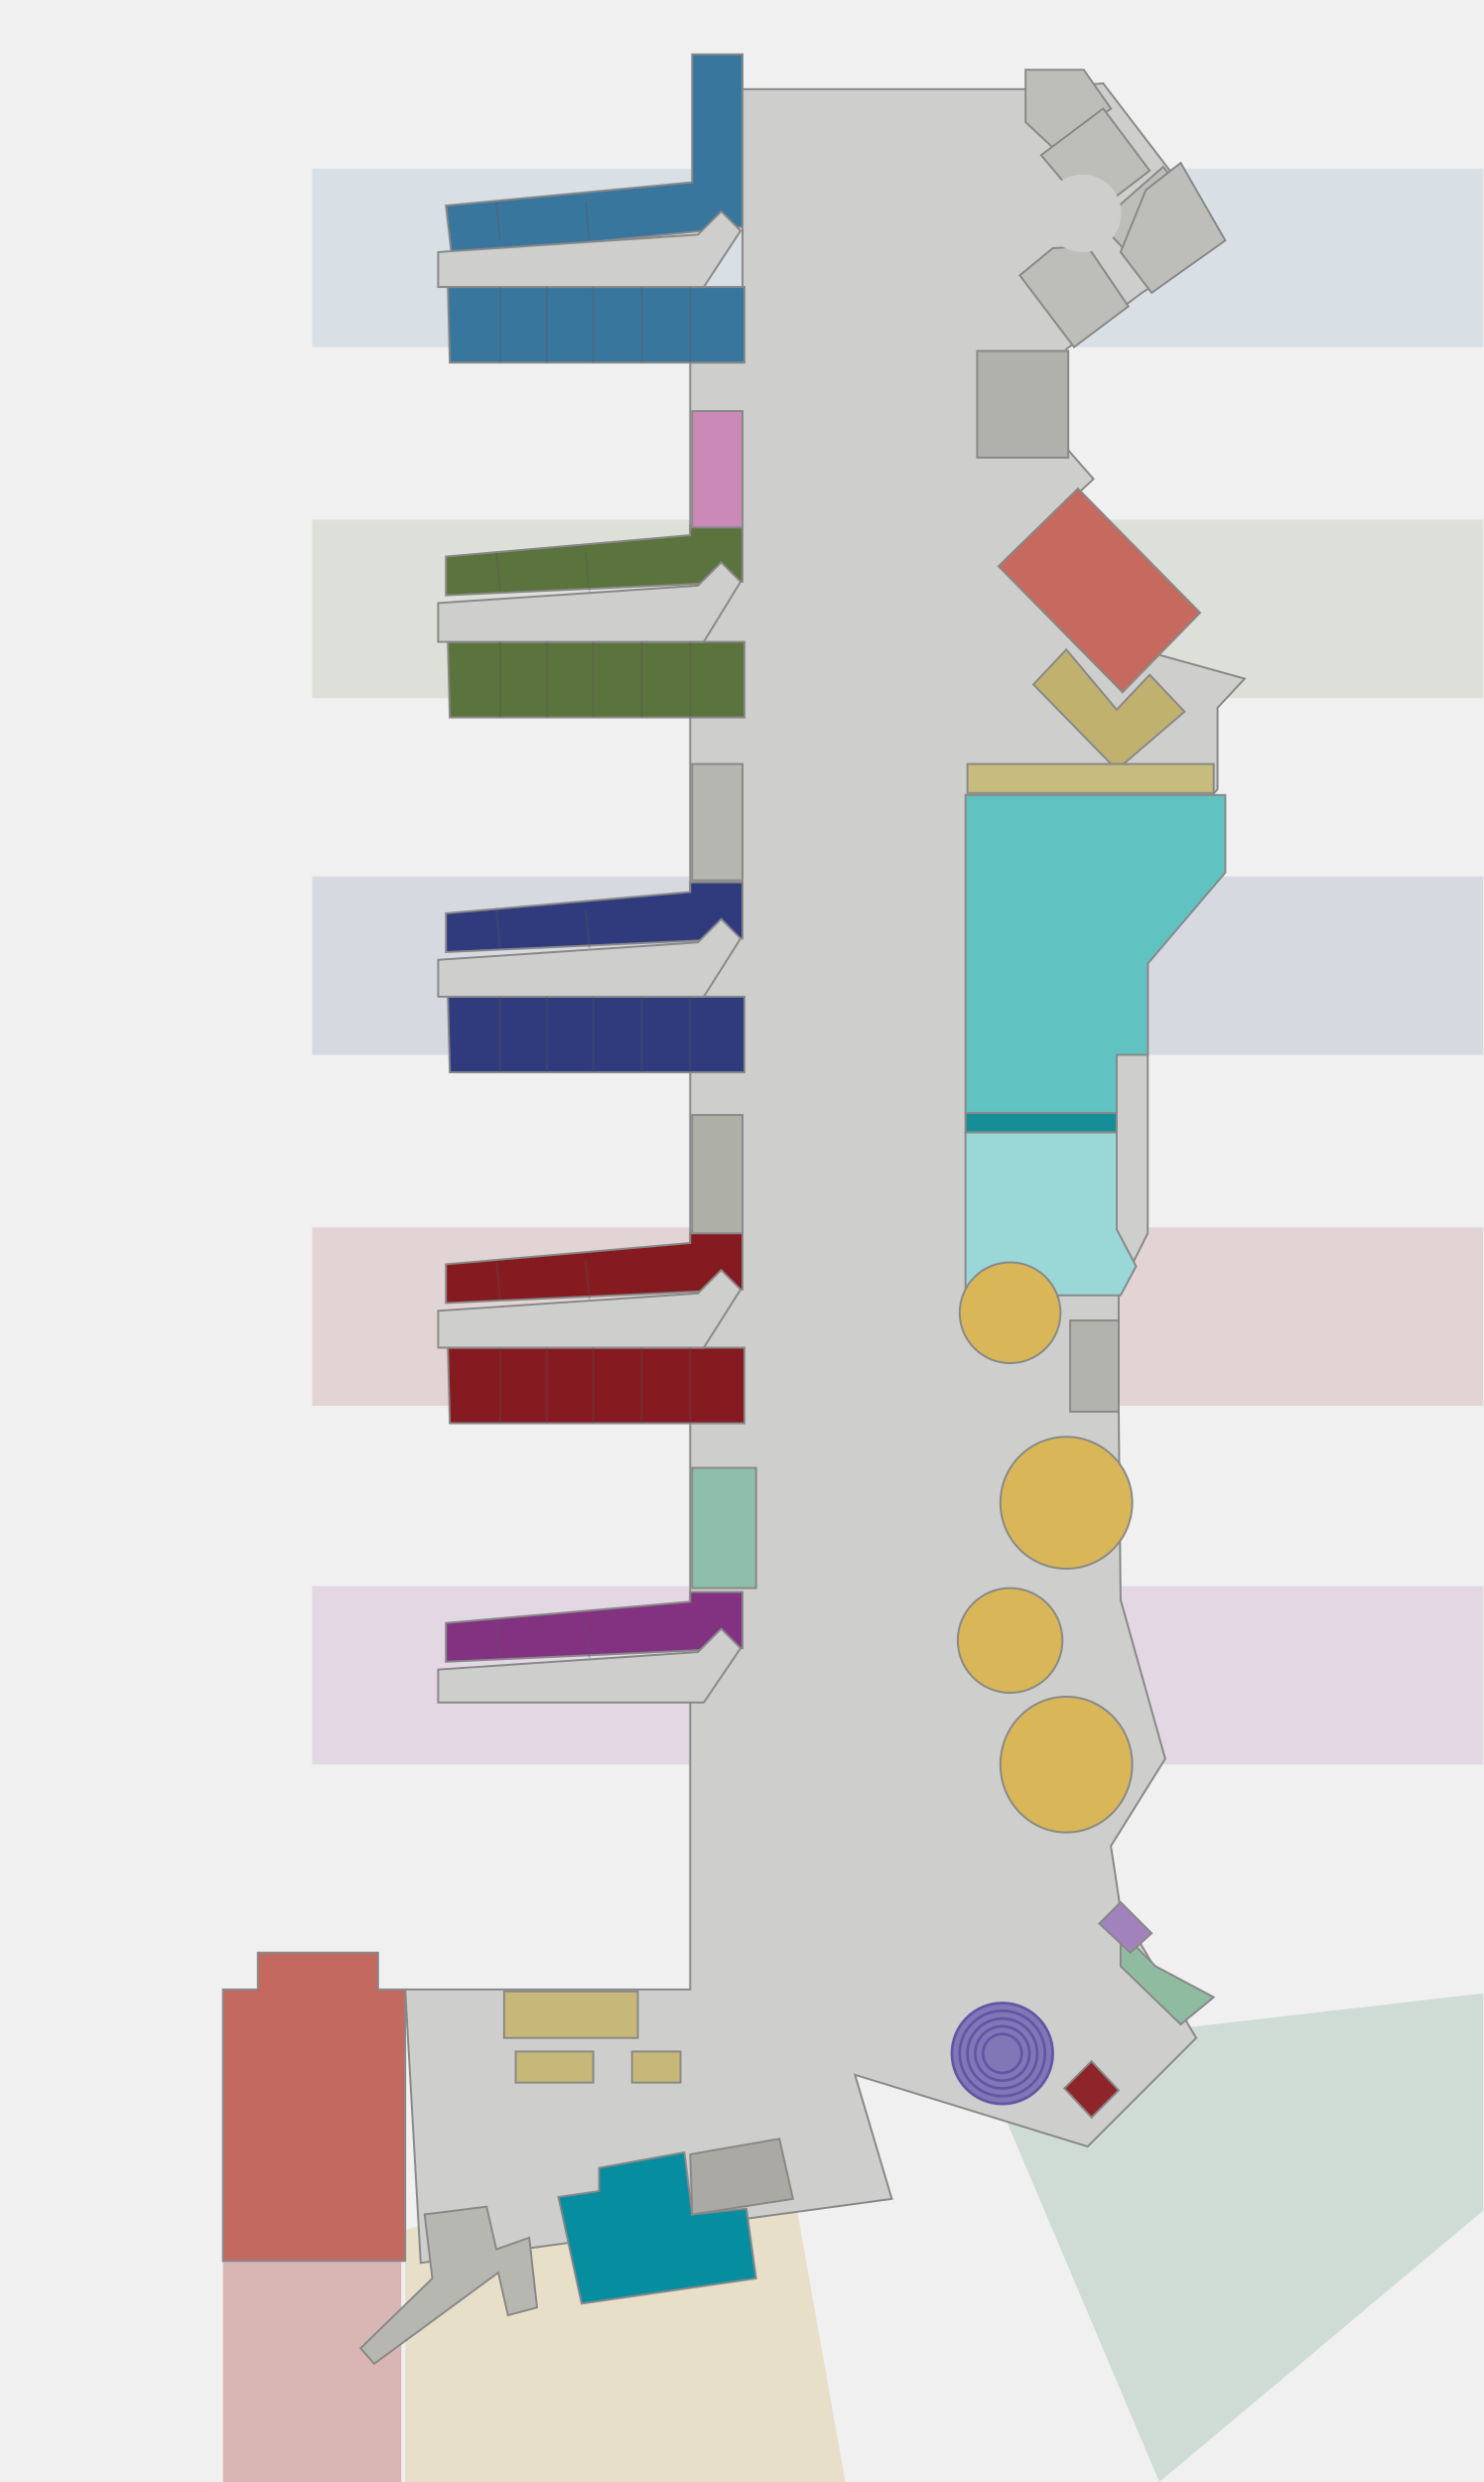
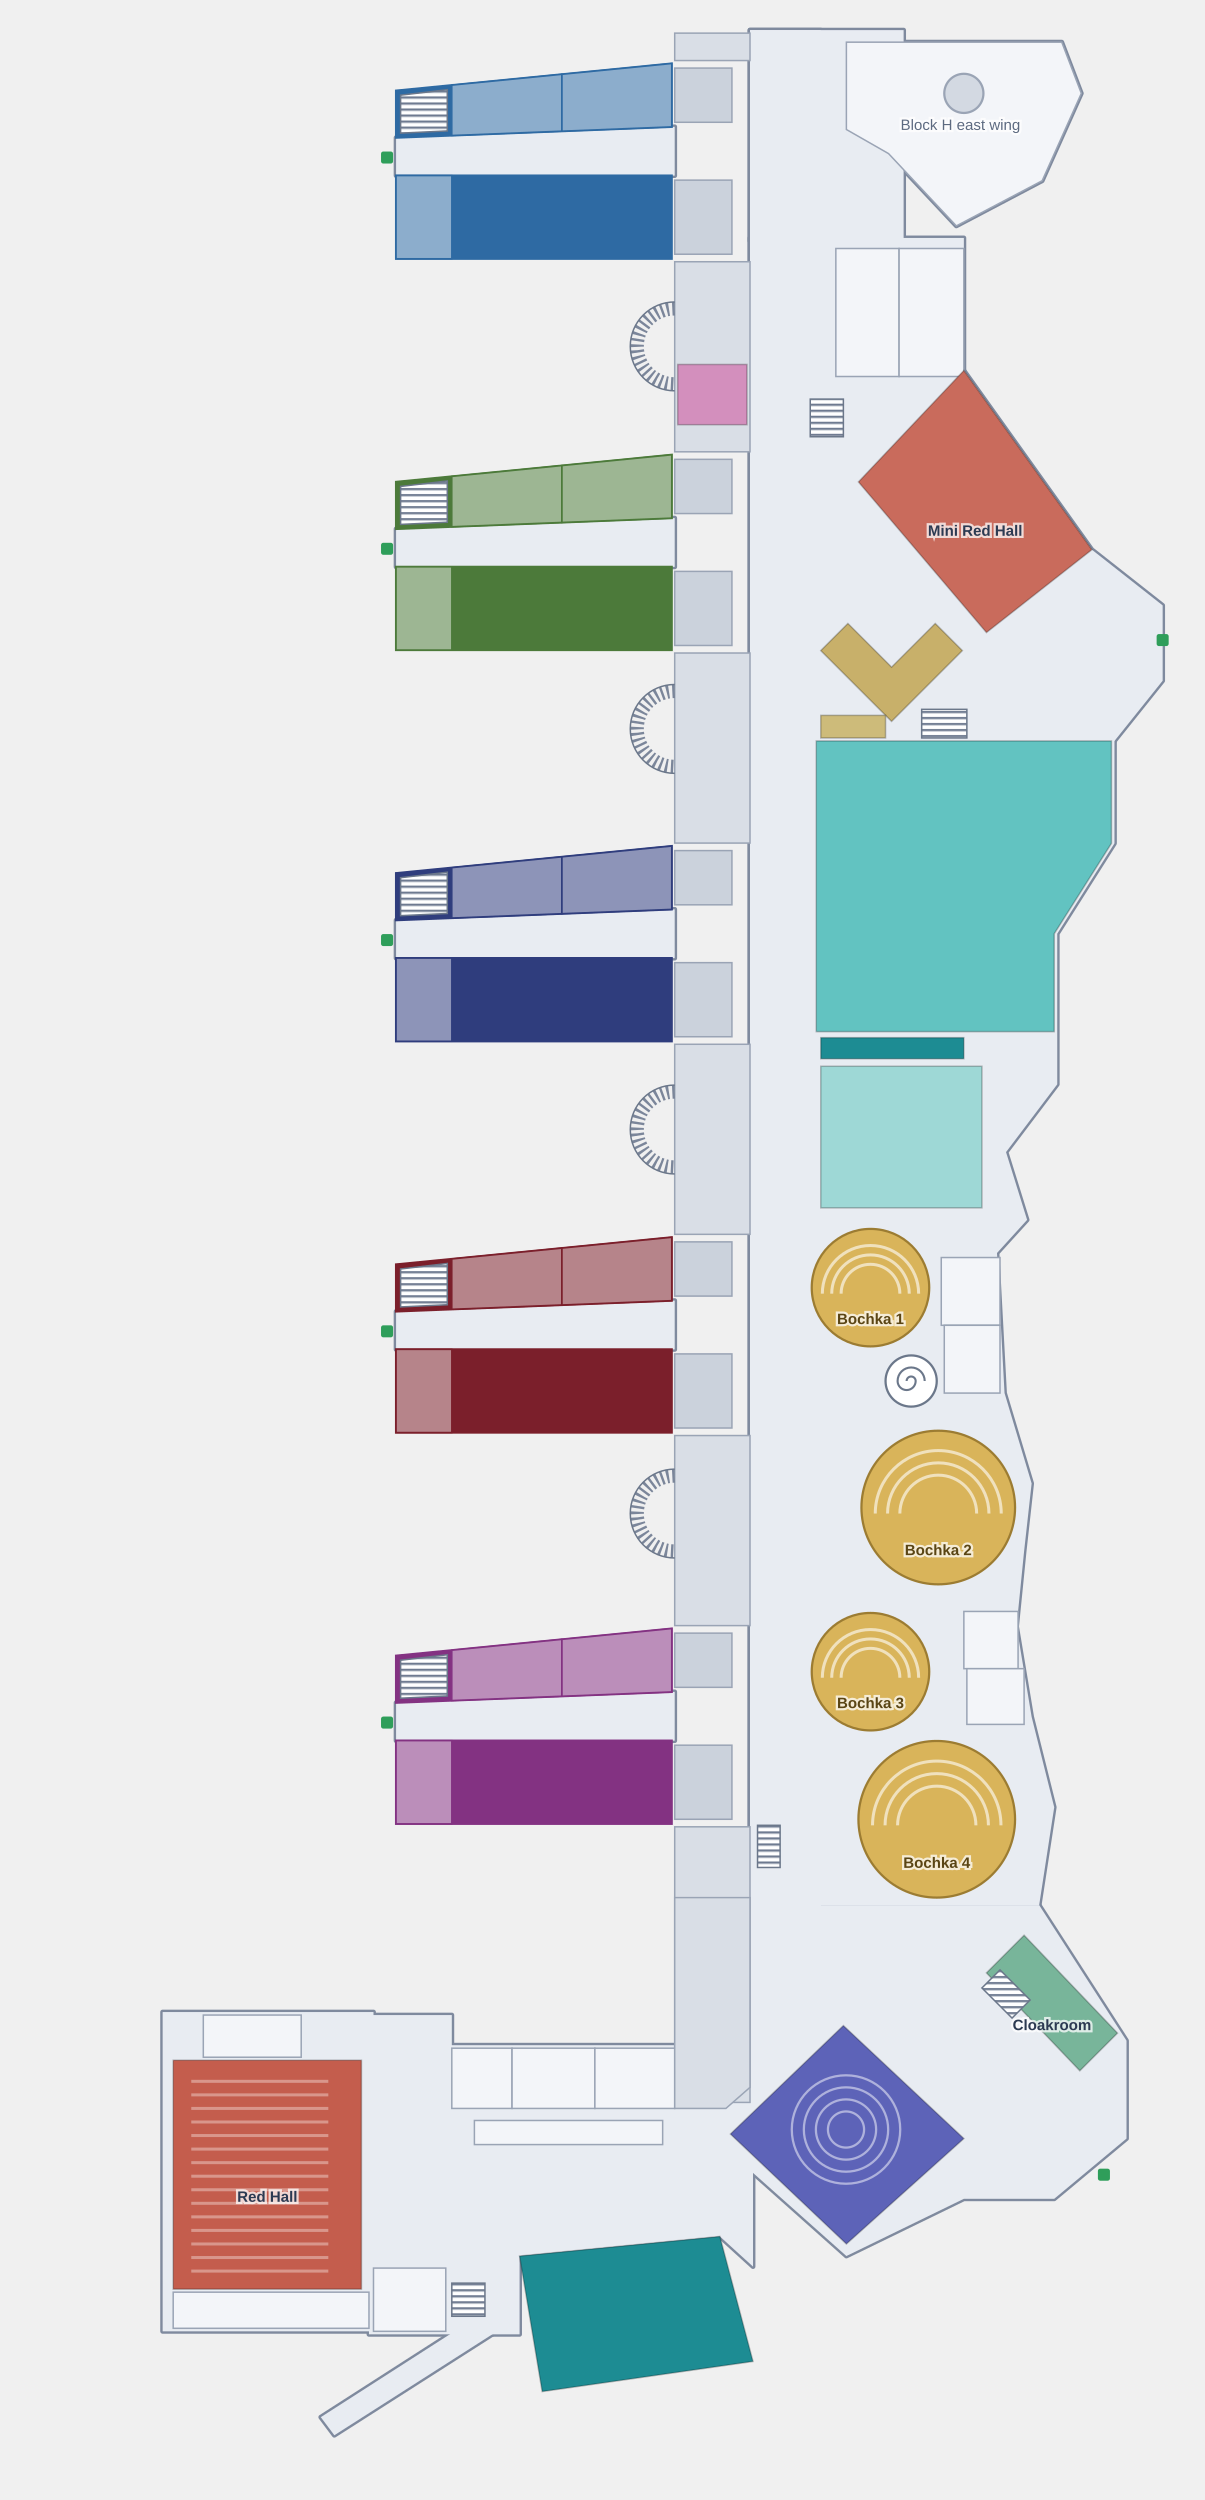
- <svg xmlns="http://www.w3.org/2000/svg" width="765" height="1280" viewBox="0 0 765 1280" role="img" aria-labelledby="title desc">
-   <g id="faculty-background-bands">
-     <rect id="band-D" x="161" y="818" width="604" height="92" fill="#833282" opacity=".13" />
-     <rect id="band-E" x="161" y="633" width="604" height="92" fill="#851b20" opacity=".13" />
-     <rect id="band-F" x="161" y="452" width="604" height="92" fill="#303b7d" opacity=".13" />
-     <rect id="band-G" x="161" y="268" width="604" height="92" fill="#5b733c" opacity=".13" />
-     <rect id="band-H" x="161" y="87" width="604" height="92" fill="#38769e" opacity=".13" />
-     <polygon id="band-A" points="115,1134 207,1134 207,1280 115,1280" fill="#b75f59" opacity=".4" />
-     <polygon id="band-B" points="209,1150 403,1094 436,1280 209,1280" fill="#dbc68e" opacity=".4" />
-     <polygon id="band-C" points="504,1058 765,1028 765,1140 598,1280" fill="#9abdad" opacity=".4" />
-   </g>
-   <g id="structural-drawing">
-     <polygon id="corridor-main" points="383,46 529,46 569,43 631,124 589,151 550,180 550,231 564,247 546,264 552,325 642,350 628,365 628,407 592,448 592,636 577,666 577,727 578,825 601,907 573,952 578,985 617,1051 561,1107 441,1070 460,1134 217,1167 209,1026 356,1026 356,187 383,187" fill="#cececc" stroke="#888888" stroke-width="1" />
-     <polygon id="h-upper-grey" points="451,36 481,36 495,56 466,77 451,63" fill="#bdbdb9" transform="translate(78 0)" stroke="#888888" stroke-width="1" />
-     <polygon id="h-upper-rooms" points="459,80 491,56 515,88 485,111" fill="#bdbdb9" transform="translate(78 0)" stroke="#888888" stroke-width="1" />
-     <polygon id="h-side-rooms" points="489,115 522,86 541,111 509,136" fill="#bdbdb9" transform="translate(78 0)" stroke="#888888" stroke-width="1" />
-     <polygon id="h-end-rooms" points="513,98 531,84 554,124 516,151 500,130" fill="#bdbdb9" transform="translate(78 0)" stroke="#888888" stroke-width="1" />
-     <polygon id="h-lower-rooms" points="465,128 483,127 504,158 476,179 448,142" fill="#bdbdb9" transform="translate(78 0)" stroke="#888888" stroke-width="1" />
-     <path id="h-round-hub" d="M466 96 A20 20 0 1 1 466 124 L456 132 L447 121 L458 111 L452 101 Z" fill="#cececc" transform="translate(78 0)" />
-     <polygon id="block-D-upper" points="230,837 356,826 356,821 383,821 383,850 230,857" fill="#833282" stroke="#888888" stroke-width="1" />
-     <polygon id="corridor-D" points="226,861 360,852 372,840 382,850 363,878 226,878" fill="#cececc" stroke="#888888" stroke-width="1" />
-     <line x1="256" y1="835" x2="258" y2="855" stroke="#555555" stroke-opacity=".32" />
-     <line x1="302" y1="835" x2="304" y2="855" stroke="#555555" stroke-opacity=".32" />
-     <polygon id="block-E-upper" points="230,652 356,641 356,636 383,636 383,665 230,672" fill="#851b20" stroke="#888888" stroke-width="1" />
-     <polygon id="block-E-lower" points="231,695 384,695 384,734 232,734" fill="#851b20" stroke="#888888" stroke-width="1" />
-     <polygon id="corridor-E" points="226,676 360,667 372,655 382,665 363,695 226,695" fill="#cececc" stroke="#888888" stroke-width="1" />
-     <line x1="258" y1="695" x2="258" y2="734" stroke="#555555" stroke-opacity=".32" />
-     <line x1="282" y1="695" x2="282" y2="734" stroke="#555555" stroke-opacity=".32" />
-     <line x1="306" y1="695" x2="306" y2="734" stroke="#555555" stroke-opacity=".32" />
-     <line x1="331" y1="695" x2="331" y2="734" stroke="#555555" stroke-opacity=".32" />
-     <line x1="356" y1="695" x2="356" y2="734" stroke="#555555" stroke-opacity=".32" />
-     <line x1="256" y1="650" x2="258" y2="670" stroke="#555555" stroke-opacity=".32" />
-     <line x1="302" y1="650" x2="304" y2="670" stroke="#555555" stroke-opacity=".32" />
-     <polygon id="block-F-upper" points="230,471 356,460 356,455 383,455 383,484 230,491" fill="#303b7d" stroke="#888888" stroke-width="1" />
-     <polygon id="block-F-lower" points="231,514 384,514 384,553 232,553" fill="#303b7d" stroke="#888888" stroke-width="1" />
-     <polygon id="corridor-F" points="226,495 360,486 372,474 382,484 363,514 226,514" fill="#cececc" stroke="#888888" stroke-width="1" />
-     <line x1="258" y1="514" x2="258" y2="553" stroke="#555555" stroke-opacity=".32" />
-     <line x1="282" y1="514" x2="282" y2="553" stroke="#555555" stroke-opacity=".32" />
-     <line x1="306" y1="514" x2="306" y2="553" stroke="#555555" stroke-opacity=".32" />
-     <line x1="331" y1="514" x2="331" y2="553" stroke="#555555" stroke-opacity=".32" />
-     <line x1="356" y1="514" x2="356" y2="553" stroke="#555555" stroke-opacity=".32" />
-     <line x1="256" y1="469" x2="258" y2="489" stroke="#555555" stroke-opacity=".32" />
-     <line x1="302" y1="469" x2="304" y2="489" stroke="#555555" stroke-opacity=".32" />
-     <polygon id="block-G-upper" points="230,287 356,276 356,271 383,271 383,300 230,307" fill="#5b733c" stroke="#888888" stroke-width="1" />
-     <polygon id="block-G-lower" points="231,331 384,331 384,370 232,370" fill="#5b733c" stroke="#888888" stroke-width="1" />
-     <polygon id="corridor-G" points="226,311 360,302 372,290 382,300 363,331 226,331" fill="#cececc" stroke="#888888" stroke-width="1" />
-     <line x1="258" y1="331" x2="258" y2="370" stroke="#555555" stroke-opacity=".32" />
-     <line x1="282" y1="331" x2="282" y2="370" stroke="#555555" stroke-opacity=".32" />
-     <line x1="306" y1="331" x2="306" y2="370" stroke="#555555" stroke-opacity=".32" />
-     <line x1="331" y1="331" x2="331" y2="370" stroke="#555555" stroke-opacity=".32" />
-     <line x1="356" y1="331" x2="356" y2="370" stroke="#555555" stroke-opacity=".32" />
-     <line x1="256" y1="285" x2="258" y2="305" stroke="#555555" stroke-opacity=".32" />
-     <line x1="302" y1="285" x2="304" y2="305" stroke="#555555" stroke-opacity=".32" />
-     <polygon id="block-H-upper" points="230,106 357,94 357,28 383,28 383,117 233,132" fill="#38769e" stroke="#888888" stroke-width="1" />
-     <polygon id="block-H-lower" points="231,148 384,148 384,187 232,187" fill="#38769e" stroke="#888888" stroke-width="1" />
-     <polygon id="corridor-H" points="226,130 360,121 372,109 382,119 363,148 226,148" fill="#cececc" stroke="#888888" stroke-width="1" />
-     <line x1="258" y1="148" x2="258" y2="187" stroke="#555555" stroke-opacity=".32" />
-     <line x1="282" y1="148" x2="282" y2="187" stroke="#555555" stroke-opacity=".32" />
-     <line x1="306" y1="148" x2="306" y2="187" stroke="#555555" stroke-opacity=".32" />
-     <line x1="331" y1="148" x2="331" y2="187" stroke="#555555" stroke-opacity=".32" />
-     <line x1="356" y1="148" x2="356" y2="187" stroke="#555555" stroke-opacity=".32" />
-     <line x1="256" y1="104" x2="258" y2="124" stroke="#555555" stroke-opacity=".32" />
-     <line x1="302" y1="104" x2="304" y2="124" stroke="#555555" stroke-opacity=".32" />
-     <rect id="upper-right-grey" x="426" y="181" width="47" height="55" fill="#b0b0ac" transform="translate(78 0)" stroke="#888888" stroke-width="1" />
-     <rect id="medical-point-shape" x="357" y="212" width="26" height="60" fill="#cb89b7" stroke="#888888" stroke-width="1" />
-     <polygon id="mini-red-hall" points="437,292 478,252 541,316 501,357" fill="#c6695e" transform="translate(78 0)" stroke="#888888" stroke-width="1" />
-     <polygon id="table-tennis-zone" points="455,353 472,335 498,366 515,348 533,367 498,397" fill="#c0b16e" transform="translate(78 0)" stroke="#888888" stroke-width="1" />
-     <rect id="print-shop-shape" x="421" y="394" width="127" height="15" fill="#c8bb7e" transform="translate(78 0)" stroke="#888888" stroke-width="1" />
-     <polygon id="main-canteen" points="420,410 554,410 554,450 514,497 514,544 498,544 498,574 420,574" fill="#60c3c2" transform="translate(78 0)" stroke="#888888" stroke-width="1" />
-     <rect id="canteen-shop" x="420" y="574" width="78" height="10" fill="#168e98" transform="translate(78 0)" stroke="#888888" stroke-width="1" />
-     <polygon id="red-canteen" points="420,584 498,584 498,634 508,653 500,668 420,668" fill="#9ad7d7" transform="translate(78 0)" stroke="#888888" stroke-width="1" />
-     <rect id="f-service-grey" x="357" y="394" width="26" height="60" fill="#b5b6b1" stroke="#888888" stroke-width="1" />
-     <rect id="e-service-grey" x="357" y="575" width="26" height="61" fill="#aeb0a8" stroke="#888888" stroke-width="1" />
-     <rect id="d-service-grey" x="357" y="757" width="33" height="62" fill="#8ebfac" stroke="#888888" stroke-width="1" />
-     <ellipse id="bochka-1" cx="443" cy="677" rx="26" ry="26" fill="#d9b657" transform="translate(78 0)" stroke="#888888" stroke-width="1" />
-     <ellipse id="bochka-2" cx="472" cy="775" rx="34" ry="34" fill="#d9b657" transform="translate(78 0)" stroke="#888888" stroke-width="1" />
-     <ellipse id="bochka-3" cx="443" cy="846" rx="27" ry="27" fill="#d9b657" transform="translate(78 0)" stroke="#888888" stroke-width="1" />
-     <ellipse id="bochka-4" cx="472" cy="910" rx="34" ry="35" fill="#d9b657" transform="translate(78 0)" stroke="#888888" stroke-width="1" />
-     <rect id="bochka-side-grey" x="474" y="681" width="25" height="47" fill="#b3b3ae" transform="translate(78 0)" stroke="#888888" stroke-width="1" />
-     <polygon id="red-hall" points="133,1007 195,1007 195,1026 209,1026 209,1166 115,1166 115,1026 133,1026" fill="#c3695f" stroke="#888888" stroke-width="1" />
-     <polygon id="library" points="288,1133 309,1130 309,1118 353,1110 357,1142 385,1139 390,1175 300,1188" fill="#078da0" stroke="#888888" stroke-width="1" />
-     <polygon id="library-connector-grey" points="219,1142 251,1138 256,1160 273,1154 277,1190 262,1194 257,1172 193,1219 186,1211 223,1175" fill="#b7b7b1" stroke="#888888" stroke-width="1" />
-     <polygon id="library-upper-grey" points="356,1111 402,1103 409,1134 357,1142" fill="#aaa9a3" stroke="#888888" stroke-width="1" />
-     <rect id="lower-restroom-shape-1" x="260" y="1027" width="69" height="24" fill="#c7b879" stroke="#888888" stroke-width="1" />
-     <rect id="lower-restroom-shape-2" x="266" y="1058" width="40" height="16" fill="#c7b879" stroke="#888888" stroke-width="1" />
-     <rect id="lower-unknown-shape" x="326" y="1058" width="25" height="16" fill="#c7b879" stroke="#888888" stroke-width="1" />
-     <polygon id="cloakroom" points="500,996 518,1014 548,1030 531,1044 500,1014" fill="#8fbba1" transform="translate(78 0)" stroke="#888888" stroke-width="1" />
-     <polygon id="lower-unknown-purple" points="489,992 500,981 516,997 505,1007" fill="#a282bd" transform="translate(78 0)" stroke="#888888" stroke-width="1" />
-     <polygon id="information-unknown" points="471,1077 485,1063 499,1078 485,1092" fill="#8e252a" transform="translate(78 0)" stroke="#888888" stroke-width="1" />
-     <g id="wifi-zone" transform="translate(78 0)">
-       <circle cx="439" cy="1059" r="26" fill="#8177b6" stroke="#6255a6" stroke-width="1.4" />
-       <circle cx="439" cy="1059" r="22" fill="none" stroke="#6255a6" stroke-width="1.4" />
-       <circle cx="439" cy="1059" r="18" fill="none" stroke="#6255a6" stroke-width="1.4" />
-       <circle cx="439" cy="1059" r="14" fill="none" stroke="#6255a6" stroke-width="1.4" />
-       <circle cx="439" cy="1059" r="10" fill="none" stroke="#6255a6" stroke-width="1.4" />
-     </g>
-   </g>
-   <g id="labels">
- </g>
+ <svg xmlns="http://www.w3.org/2000/svg" width="800" height="1660" viewBox="0 0 800 1660">
+   <defs>
+     <pattern id="void" width="8" height="8" patternUnits="userSpaceOnUse" patternTransform="rotate(45)">
+       <rect width="8" height="8" fill="#f3f5f8" />
+       <line x1="0" y1="0" x2="0" y2="8" stroke="#c3cad6" stroke-width="2" />
+     </pattern>
+     <pattern id="steps" width="4" height="4" patternUnits="userSpaceOnUse">
+       <rect width="4" height="4" fill="#ffffff" />
+       <rect width="4" height="1.6" fill="#7b869a" />
+     </pattern>
+   </defs>
+   <polygon points="448,1123.4 448,1155.8 263,1155.8 263,1130.6" fill="#e8ecf2" stroke="#7f8a9e" stroke-width="3.2" stroke-linejoin="round" />
+   <polygon points="448,863.6 448,896 263,896 263,870.8" fill="#e8ecf2" stroke="#7f8a9e" stroke-width="3.2" stroke-linejoin="round" />
+   <polygon points="448,603.8 448,636.2 263,636.2 263,611" fill="#e8ecf2" stroke="#7f8a9e" stroke-width="3.2" stroke-linejoin="round" />
+   <polygon points="448,344 448,376.4 263,376.4 263,351.2" fill="#e8ecf2" stroke="#7f8a9e" stroke-width="3.2" stroke-linejoin="round" />
+   <polygon points="448,84.2 448,116.6 263,116.6 263,91.4" fill="#e8ecf2" stroke="#7f8a9e" stroke-width="3.2" stroke-linejoin="round" />
+   <polygon points="498,20 545,20 545,1270 498,1270" fill="#e8ecf2" stroke="#7f8a9e" stroke-width="3.2" stroke-linejoin="round" />
+   <polygon points="498,20 600,20 600,160 498,160" fill="#e8ecf2" stroke="#7f8a9e" stroke-width="3.2" stroke-linejoin="round" />
+   <polygon points="562,28 705,28 718,62 692,120 635,150 590,102 562,86" fill="#e8ecf2" stroke="#7f8a9e" stroke-width="3.2" stroke-linejoin="round" />
+   <polygon points="498,158 640,158 640,254 498,254" fill="#e8ecf2" stroke="#7f8a9e" stroke-width="3.2" stroke-linejoin="round" />
+   <polygon points="498,252 640,246 725,365 772,402 772,452 740,492 498,492" fill="#e8ecf2" stroke="#7f8a9e" stroke-width="3.2" stroke-linejoin="round" />
+   <polygon points="498,490 740,490 740,560 702,620 702,720 668,765 682,810 662,832 667,925 685,985 680,1030 675,1080 685,1140 700,1200 690,1265 498,1265" fill="#e8ecf2" stroke="#7f8a9e" stroke-width="3.2" stroke-linejoin="round" />
+   <polygon points="470,1265 690,1265 748,1355 748,1420 700,1460 640,1460 562,1498 480,1425 470,1410" fill="#e8ecf2" stroke="#7f8a9e" stroke-width="3.2" stroke-linejoin="round" />
+   <polygon points="498,1260 545,1260 545,1320 498,1320" fill="#e8ecf2" stroke="#7f8a9e" stroke-width="3.2" stroke-linejoin="round" />
+   <polygon points="245,1338 300,1338 300,1358 455,1358 480,1400 500,1418 500,1505 478,1485 345,1498 345,1550 245,1550" fill="#e8ecf2" stroke="#7f8a9e" stroke-width="3.2" stroke-linejoin="round" />
+   <polygon points="108,1336 248,1336 248,1548 108,1548" fill="#e8ecf2" stroke="#7f8a9e" stroke-width="3.2" stroke-linejoin="round" />
+   <polygon points="213,1605 222,1617 330,1548 322,1535" fill="#e8ecf2" stroke="#7f8a9e" stroke-width="3.2" stroke-linejoin="round" />
+   <polygon points="448,1123.4 448,1155.8 263,1155.8 263,1130.6" fill="#e8ecf2" />
+   <polygon points="448,863.6 448,896 263,896 263,870.8" fill="#e8ecf2" />
+   <polygon points="448,603.8 448,636.2 263,636.2 263,611" fill="#e8ecf2" />
+   <polygon points="448,344 448,376.4 263,376.4 263,351.2" fill="#e8ecf2" />
+   <polygon points="448,84.2 448,116.6 263,116.6 263,91.4" fill="#e8ecf2" />
+   <polygon points="498,20 545,20 545,1270 498,1270" fill="#e8ecf2" />
+   <polygon points="498,20 600,20 600,160 498,160" fill="#e8ecf2" />
+   <polygon points="562,28 705,28 718,62 692,120 635,150 590,102 562,86" fill="#e8ecf2" />
+   <polygon points="498,158 640,158 640,254 498,254" fill="#e8ecf2" />
+   <polygon points="498,252 640,246 725,365 772,402 772,452 740,492 498,492" fill="#e8ecf2" />
+   <polygon points="498,490 740,490 740,560 702,620 702,720 668,765 682,810 662,832 667,925 685,985 680,1030 675,1080 685,1140 700,1200 690,1265 498,1265" fill="#e8ecf2" />
+   <polygon points="470,1265 690,1265 748,1355 748,1420 700,1460 640,1460 562,1498 480,1425 470,1410" fill="#e8ecf2" />
+   <polygon points="498,1260 545,1260 545,1320 498,1320" fill="#e8ecf2" />
+   <polygon points="245,1338 300,1338 300,1358 455,1358 480,1400 500,1418 500,1505 478,1485 345,1498 345,1550 245,1550" fill="#e8ecf2" />
+   <polygon points="108,1336 248,1336 248,1548 108,1548" fill="#e8ecf2" />
+   <polygon points="213,1605 222,1617 330,1548 322,1535" fill="#e8ecf2" />
+   <polygon points="446,1081.4 446,1123.4 263,1130.6 263,1099.4" fill="#833282" stroke="#833282" stroke-width="1.5" />
+   <polygon points="263,1155.8 446,1155.8 446,1211 263,1211" fill="#833282" stroke="#833282" stroke-width="1.5" />
+   <polygon points="446,821.6 446,863.6 263,870.8 263,839.6" fill="#7b1f2b" stroke="#7b1f2b" stroke-width="1.5" />
+   <polygon points="263,896 446,896 446,951.2 263,951.2" fill="#7b1f2b" stroke="#7b1f2b" stroke-width="1.5" />
+   <polygon points="446,561.8 446,603.8 263,611 263,579.8" fill="#2f3d7d" stroke="#2f3d7d" stroke-width="1.5" />
+   <polygon points="263,636.2 446,636.2 446,691.4 263,691.4" fill="#2f3d7d" stroke="#2f3d7d" stroke-width="1.5" />
+   <polygon points="446,302 446,344 263,351.2 263,320" fill="#4c7a3a" stroke="#4c7a3a" stroke-width="1.5" />
+   <polygon points="263,376.4 446,376.4 446,431.6 263,431.6" fill="#4c7a3a" stroke="#4c7a3a" stroke-width="1.5" />
+   <polygon points="446,42.2 446,84.2 263,91.4 263,60.2" fill="#2e6aa3" stroke="#2e6aa3" stroke-width="1.5" />
+   <polygon points="263,116.6 446,116.6 446,171.8 263,171.8" fill="#2e6aa3" stroke="#2e6aa3" stroke-width="1.5" />
+   <polygon points="263,1155.8 300,1155.8 300,1211 263,1211" fill="#bb8eba" stroke="#833282" stroke-width="1" />
+   <polygon points="446,1081.4 446,1123.4 373,1126.27 373,1088.58" fill="#bb8eba" stroke="#833282" stroke-width="1" />
+   <polygon points="373,1088.58 373,1126.27 300,1129.14 300,1095.76" fill="#bb8eba" stroke="#833282" stroke-width="1" />
+   <polygon points="263,896 300,896 300,951.2 263,951.2" fill="#b6848a" stroke="#7b1f2b" stroke-width="1" />
+   <polygon points="446,821.6 446,863.6 373,866.47 373,828.78" fill="#b6848a" stroke="#7b1f2b" stroke-width="1" />
+   <polygon points="373,828.78 373,866.47 300,869.34 300,835.96" fill="#b6848a" stroke="#7b1f2b" stroke-width="1" />
+   <polygon points="263,636.2 300,636.2 300,691.4 263,691.4" fill="#8d94b8" stroke="#2f3d7d" stroke-width="1" />
+   <polygon points="446,561.8 446,603.8 373,606.67 373,568.98" fill="#8d94b8" stroke="#2f3d7d" stroke-width="1" />
+   <polygon points="373,568.98 373,606.67 300,609.54 300,576.16" fill="#8d94b8" stroke="#2f3d7d" stroke-width="1" />
+   <polygon points="263,376.4 300,376.4 300,431.6 263,431.6" fill="#9db693" stroke="#4c7a3a" stroke-width="1" />
+   <polygon points="446,302 446,344 373,346.87 373,309.18" fill="#9db693" stroke="#4c7a3a" stroke-width="1" />
+   <polygon points="373,309.18 373,346.87 300,349.74 300,316.36" fill="#9db693" stroke="#4c7a3a" stroke-width="1" />
+   <polygon points="263,116.6 300,116.6 300,171.8 263,171.8" fill="#8cadcc" stroke="#2e6aa3" stroke-width="1" />
+   <polygon points="446,42.2 446,84.2 373,87.07 373,49.38" fill="#8cadcc" stroke="#2e6aa3" stroke-width="1" />
+   <polygon points="373,49.38 373,87.07 300,89.94 300,56.56" fill="#8cadcc" stroke="#2e6aa3" stroke-width="1" />
+   <polygon points="448,22 498,22 498,40.2 448,40.2" fill="#d9dee6" stroke="#9aa4b5" stroke-width="1" />
+   <polygon points="448,173.8 498,173.8 498,300 448,300" fill="#d9dee6" stroke="#9aa4b5" stroke-width="1" />
+   <polygon points="448,433.6 498,433.6 498,559.8 448,559.8" fill="#d9dee6" stroke="#9aa4b5" stroke-width="1" />
+   <polygon points="448,693.4 498,693.4 498,819.6 448,819.6" fill="#d9dee6" stroke="#9aa4b5" stroke-width="1" />
+   <polygon points="448,953.2 498,953.2 498,1079.4 448,1079.4" fill="#d9dee6" stroke="#9aa4b5" stroke-width="1" />
+   <polygon points="448,1213 498,1213 498,1396 448,1396" fill="#d9dee6" stroke="#9aa4b5" stroke-width="1" />
+   <polygon points="448,1158.8 486,1158.8 486,1208 448,1208" fill="#cbd2dc" stroke="#9aa4b5" stroke-width="1" />
+   <polygon points="448,1084.4 486,1084.4 486,1120.4 448,1120.4" fill="#cbd2dc" stroke="#9aa4b5" stroke-width="1" />
+   <polygon points="448,899 486,899 486,948.2 448,948.2" fill="#cbd2dc" stroke="#9aa4b5" stroke-width="1" />
+   <polygon points="448,824.6 486,824.6 486,860.6 448,860.6" fill="#cbd2dc" stroke="#9aa4b5" stroke-width="1" />
+   <polygon points="448,639.2 486,639.2 486,688.4 448,688.4" fill="#cbd2dc" stroke="#9aa4b5" stroke-width="1" />
+   <polygon points="448,564.8 486,564.8 486,600.8 448,600.8" fill="#cbd2dc" stroke="#9aa4b5" stroke-width="1" />
+   <polygon points="448,379.4 486,379.4 486,428.6 448,428.6" fill="#cbd2dc" stroke="#9aa4b5" stroke-width="1" />
+   <polygon points="448,305 486,305 486,341 448,341" fill="#cbd2dc" stroke="#9aa4b5" stroke-width="1" />
+   <polygon points="448,119.6 486,119.6 486,168.8 448,168.8" fill="#cbd2dc" stroke="#9aa4b5" stroke-width="1" />
+   <polygon points="448,45.2 486,45.2 486,81.2 448,81.2" fill="#cbd2dc" stroke="#9aa4b5" stroke-width="1" />
+   <polygon points="562,28 705,28 718,62 692,120 635,150 590,102 562,86" fill="#f3f5f9" stroke="#9aa4b5" stroke-width="1" />
+   <polygon points="555,165 597,165 597,250 555,250" fill="#f3f5f9" stroke="#9aa4b5" stroke-width="1" />
+   <polygon points="597,165 640,165 640,250 597,250" fill="#f3f5f9" stroke="#9aa4b5" stroke-width="1" />
+   <polygon points="590,580 655,580 655,638 590,638" fill="#f3f5f9" stroke="#9aa4b5" stroke-width="1" />
+   <polygon points="625,835 664,835 664,880 625,880" fill="#f3f5f9" stroke="#9aa4b5" stroke-width="1" />
+   <polygon points="627,880 664,880 664,925 627,925" fill="#f3f5f9" stroke="#9aa4b5" stroke-width="1" />
+   <polygon points="640,1070 676,1070 676,1108 640,1108" fill="#f3f5f9" stroke="#9aa4b5" stroke-width="1" />
+   <polygon points="642,1108 680,1108 680,1145 642,1145" fill="#f3f5f9" stroke="#9aa4b5" stroke-width="1" />
+   <polygon points="135,1338 200,1338 200,1366 135,1366" fill="#f3f5f9" stroke="#9aa4b5" stroke-width="1" />
+   <polygon points="115,1522 245,1522 245,1546 115,1546" fill="#f3f5f9" stroke="#9aa4b5" stroke-width="1" />
+   <polygon points="300,1360 340,1360 340,1400 300,1400" fill="#f3f5f9" stroke="#9aa4b5" stroke-width="1" />
+   <polygon points="340,1360 395,1360 395,1400 340,1400" fill="#f3f5f9" stroke="#9aa4b5" stroke-width="1" />
+   <polygon points="395,1360 448,1360 448,1400 395,1400" fill="#f3f5f9" stroke="#9aa4b5" stroke-width="1" />
+   <polygon points="315,1408 440,1408 440,1424 315,1424" fill="#f3f5f9" stroke="#9aa4b5" stroke-width="1" />
+   <polygon points="248,1506 296,1506 296,1548 248,1548" fill="#f3f5f9" stroke="#9aa4b5" stroke-width="1" />
+   <polygon points="448,1260 498,1260 498,1386 482,1400 448,1400" fill="#d9dee6" stroke="#9aa4b5" stroke-width="1" />
+   <polygon points="570,320 640,246 725,365 655,420" fill="#c96b5c" stroke="#00000040" stroke-width="1" />
+   <polygon points="545,432 563,414 592,443 621,414 639,432 592,479" fill="#c8b06a" stroke="#00000040" stroke-width="1" />
+   <polygon points="545,475 588,475 588,490 545,490" fill="#cdbb7a" stroke="#00000040" stroke-width="1" />
+   <polygon points="542,492 738,492 738,560 700,620 700,685 542,685" fill="#62c3c1" stroke="#00000040" stroke-width="1" />
+   <polygon points="545,689 640,689 640,703 545,703" fill="#1d8c93" stroke="#00000040" stroke-width="1" />
+   <polygon points="545,708 652,708 652,802 545,802" fill="#9ed8d6" stroke="#00000040" stroke-width="1" />
+   <polygon points="450,242 496,242 496,282 450,282" fill="#d38fbd" stroke="#00000040" stroke-width="1" />
+   <polygon points="560,1345 640,1420 562,1490 485,1417" fill="#5d63b8" stroke="#00000040" stroke-width="1" />
+   <circle cx="561.75" cy="1414" r="12" fill="none" stroke="#ffffff80" stroke-width="1.5" />
+   <circle cx="561.75" cy="1414" r="20" fill="none" stroke="#ffffff80" stroke-width="1.5" />
+   <circle cx="561.75" cy="1414" r="28" fill="none" stroke="#ffffff80" stroke-width="1.5" />
+   <circle cx="561.75" cy="1414" r="36" fill="none" stroke="#ffffff80" stroke-width="1.5" />
+   <polygon points="655,1310 680,1285 742,1350 717,1375" fill="#78b59a" stroke="#00000040" stroke-width="1" />
+   <polygon points="115,1368 240,1368 240,1520 115,1520" fill="#c45d4d" stroke="#00000040" stroke-width="1" />
+   <line x1="127" y1="1382" x2="218" y2="1382" stroke="#ffffff59" stroke-width="2" />
+   <line x1="127" y1="1391" x2="218" y2="1391" stroke="#ffffff59" stroke-width="2" />
+   <line x1="127" y1="1400" x2="218" y2="1400" stroke="#ffffff59" stroke-width="2" />
+   <line x1="127" y1="1409" x2="218" y2="1409" stroke="#ffffff59" stroke-width="2" />
+   <line x1="127" y1="1418" x2="218" y2="1418" stroke="#ffffff59" stroke-width="2" />
+   <line x1="127" y1="1427" x2="218" y2="1427" stroke="#ffffff59" stroke-width="2" />
+   <line x1="127" y1="1436" x2="218" y2="1436" stroke="#ffffff59" stroke-width="2" />
+   <line x1="127" y1="1445" x2="218" y2="1445" stroke="#ffffff59" stroke-width="2" />
+   <line x1="127" y1="1454" x2="218" y2="1454" stroke="#ffffff59" stroke-width="2" />
+   <line x1="127" y1="1463" x2="218" y2="1463" stroke="#ffffff59" stroke-width="2" />
+   <line x1="127" y1="1472" x2="218" y2="1472" stroke="#ffffff59" stroke-width="2" />
+   <line x1="127" y1="1481" x2="218" y2="1481" stroke="#ffffff59" stroke-width="2" />
+   <line x1="127" y1="1490" x2="218" y2="1490" stroke="#ffffff59" stroke-width="2" />
+   <line x1="127" y1="1499" x2="218" y2="1499" stroke="#ffffff59" stroke-width="2" />
+   <line x1="127" y1="1508" x2="218" y2="1508" stroke="#ffffff59" stroke-width="2" />
+   <polygon points="345,1498 478,1485 500,1568 360,1588" fill="#1d8c93" stroke="#00000040" stroke-width="1" />
+   <circle cx="640" cy="62" r="13" fill="#d3d9e2" stroke="#9aa4b5" stroke-width="1.5" />
+   <circle cx="578" cy="855" r="39" fill="#d9b45a" stroke="#9c7c32" stroke-width="1.5" />
+   <text x="578" y="879.18" font-family="Arial, Helvetica, sans-serif" font-size="10" font-weight="700" fill="#5a4514" text-anchor="middle" stroke="#ffffff" stroke-width="3" stroke-opacity=".75" paint-order="stroke">Bochka 1</text>
+   <path d="M546.02 859 A31.98 31.98 0 0 1 609.98 859" fill="none" stroke="#ffffff99" stroke-width="2" />
+   <path d="M552.26 859 A25.74 25.74 0 0 1 603.74 859" fill="none" stroke="#ffffff99" stroke-width="2" />
+   <path d="M558.5 859 A19.5 19.5 0 0 1 597.5 859" fill="none" stroke="#ffffff99" stroke-width="2" />
+   <circle cx="623" cy="1001" r="51" fill="#d9b45a" stroke="#9c7c32" stroke-width="1.5" />
+   <text x="623" y="1032.62" font-family="Arial, Helvetica, sans-serif" font-size="10" font-weight="700" fill="#5a4514" text-anchor="middle" stroke="#ffffff" stroke-width="3" stroke-opacity=".75" paint-order="stroke">Bochka 2</text>
+   <path d="M581.18 1005 A41.82 41.82 0 0 1 664.82 1005" fill="none" stroke="#ffffff99" stroke-width="2" />
+   <path d="M589.34 1005 A33.66 33.66 0 0 1 656.66 1005" fill="none" stroke="#ffffff99" stroke-width="2" />
+   <path d="M597.5 1005 A25.5 25.5 0 0 1 648.5 1005" fill="none" stroke="#ffffff99" stroke-width="2" />
+   <circle cx="578" cy="1110" r="39" fill="#d9b45a" stroke="#9c7c32" stroke-width="1.5" />
+   <text x="578" y="1134.18" font-family="Arial, Helvetica, sans-serif" font-size="10" font-weight="700" fill="#5a4514" text-anchor="middle" stroke="#ffffff" stroke-width="3" stroke-opacity=".75" paint-order="stroke">Bochka 3</text>
+   <path d="M546.02 1114 A31.98 31.98 0 0 1 609.98 1114" fill="none" stroke="#ffffff99" stroke-width="2" />
+   <path d="M552.26 1114 A25.74 25.74 0 0 1 603.74 1114" fill="none" stroke="#ffffff99" stroke-width="2" />
+   <path d="M558.5 1114 A19.5 19.5 0 0 1 597.5 1114" fill="none" stroke="#ffffff99" stroke-width="2" />
+   <circle cx="622" cy="1208" r="52" fill="#d9b45a" stroke="#9c7c32" stroke-width="1.5" />
+   <text x="622" y="1240.24" font-family="Arial, Helvetica, sans-serif" font-size="10" font-weight="700" fill="#5a4514" text-anchor="middle" stroke="#ffffff" stroke-width="3" stroke-opacity=".75" paint-order="stroke">Bochka 4</text>
+   <path d="M579.36 1212 A42.64 42.64 0 0 1 664.64 1212" fill="none" stroke="#ffffff99" stroke-width="2" />
+   <path d="M587.68 1212 A34.32 34.32 0 0 1 656.32 1212" fill="none" stroke="#ffffff99" stroke-width="2" />
+   <path d="M596 1212 A26 26 0 0 1 648 1212" fill="none" stroke="#ffffff99" stroke-width="2" />
+   <circle cx="605" cy="917" r="17" fill="#ffffff" stroke="#6b778a" stroke-width="1.5" />
+   <path d="M605 917 m-3 0 a3 3 0 1 1 6 0 a6 6 0 1 1 -12 0 a9 9 0 1 1 18 0" fill="none" stroke="#6b778a" stroke-width="1.4" />
+   <polygon points="266,1102.4 297,1098.76 297,1126.14 266,1127.6" fill="url(#steps)" stroke="#6b778a" stroke-width="1" />
+   <polygon points="266,842.6 297,838.96 297,866.34 266,867.8" fill="url(#steps)" stroke="#6b778a" stroke-width="1" />
+   <polygon points="266,582.8 297,579.16 297,606.54 266,608" fill="url(#steps)" stroke="#6b778a" stroke-width="1" />
+   <polygon points="266,323 297,319.36 297,346.74 266,348.2" fill="url(#steps)" stroke="#6b778a" stroke-width="1" />
+   <polygon points="266,63.2 297,59.56 297,86.94 266,88.4" fill="url(#steps)" stroke="#6b778a" stroke-width="1" />
+   <polygon points="300,1516 322,1516 322,1538 300,1538" fill="url(#steps)" stroke="#6b778a" stroke-width="1" />
+   <polygon points="652,1320 664,1308 684,1328 672,1340" fill="url(#steps)" stroke="#6b778a" stroke-width="1" />
+   <polygon points="538,265 560,265 560,290 538,290" fill="url(#steps)" stroke="#6b778a" stroke-width="1" />
+   <polygon points="503,1212 518,1212 518,1240 503,1240" fill="url(#steps)" stroke="#6b778a" stroke-width="1" />
+   <polygon points="612,471 642,471 642,490 612,490" fill="url(#steps)" stroke="#6b778a" stroke-width="1" />
+   <path d="M448 205 A25 25 0 0 0 448 255" fill="none" stroke="#7b869a" stroke-width="9" stroke-dasharray="1.6 2.2" />
+   <path d="M448 200.5 A29.5 29.5 0 0 0 448 259.5" fill="none" stroke="#6b778a" stroke-width="1" />
+   <path d="M448 459 A25 25 0 0 0 448 509" fill="none" stroke="#7b869a" stroke-width="9" stroke-dasharray="1.6 2.2" />
+   <path d="M448 454.5 A29.5 29.5 0 0 0 448 513.5" fill="none" stroke="#6b778a" stroke-width="1" />
+   <path d="M448 725 A25 25 0 0 0 448 775" fill="none" stroke="#7b869a" stroke-width="9" stroke-dasharray="1.6 2.2" />
+   <path d="M448 720.5 A29.5 29.5 0 0 0 448 779.5" fill="none" stroke="#6b778a" stroke-width="1" />
+   <path d="M448 980 A25 25 0 0 0 448 1030" fill="none" stroke="#7b869a" stroke-width="9" stroke-dasharray="1.6 2.2" />
+   <path d="M448 975.5 A29.5 29.5 0 0 0 448 1034.5" fill="none" stroke="#6b778a" stroke-width="1" />
+   <rect x="253" y="1139.8" width="8" height="8" rx="1.5" fill="#2f9e5a" />
+   <rect x="253" y="880" width="8" height="8" rx="1.5" fill="#2f9e5a" />
+   <rect x="253" y="620.2" width="8" height="8" rx="1.5" fill="#2f9e5a" />
+   <rect x="253" y="360.4" width="8" height="8" rx="1.5" fill="#2f9e5a" />
+   <rect x="253" y="100.6" width="8" height="8" rx="1.5" fill="#2f9e5a" />
+   <rect x="768" y="421" width="8" height="8" rx="1.5" fill="#2f9e5a" />
+   <rect x="729" y="1440" width="8" height="8" rx="1.5" fill="#2f9e5a" />
+   <text x="637.714" y="86.286" font-family="Arial, Helvetica, sans-serif" font-size="10" font-weight="400" fill="#5d6a80" text-anchor="middle" stroke="#ffffff" stroke-width="3" stroke-opacity=".75" paint-order="stroke">Block H east wing</text>
+   <text x="647.5" y="355.75" font-family="Arial, Helvetica, sans-serif" font-size="10" font-weight="600" fill="#2c3a52" text-anchor="middle" stroke="#ffffff" stroke-width="3" stroke-opacity=".75" paint-order="stroke">Mini Red Hall</text>
+   <text x="698.5" y="1348" font-family="Arial, Helvetica, sans-serif" font-size="10" font-weight="600" fill="#2c3a52" text-anchor="middle" stroke="#ffffff" stroke-width="3" stroke-opacity=".75" paint-order="stroke">Cloakroom</text>
+   <text x="177.5" y="1462" font-family="Arial, Helvetica, sans-serif" font-size="10" font-weight="600" fill="#2c3a52" text-anchor="middle" stroke="#ffffff" stroke-width="3" stroke-opacity=".75" paint-order="stroke">Red Hall</text>
</svg>
